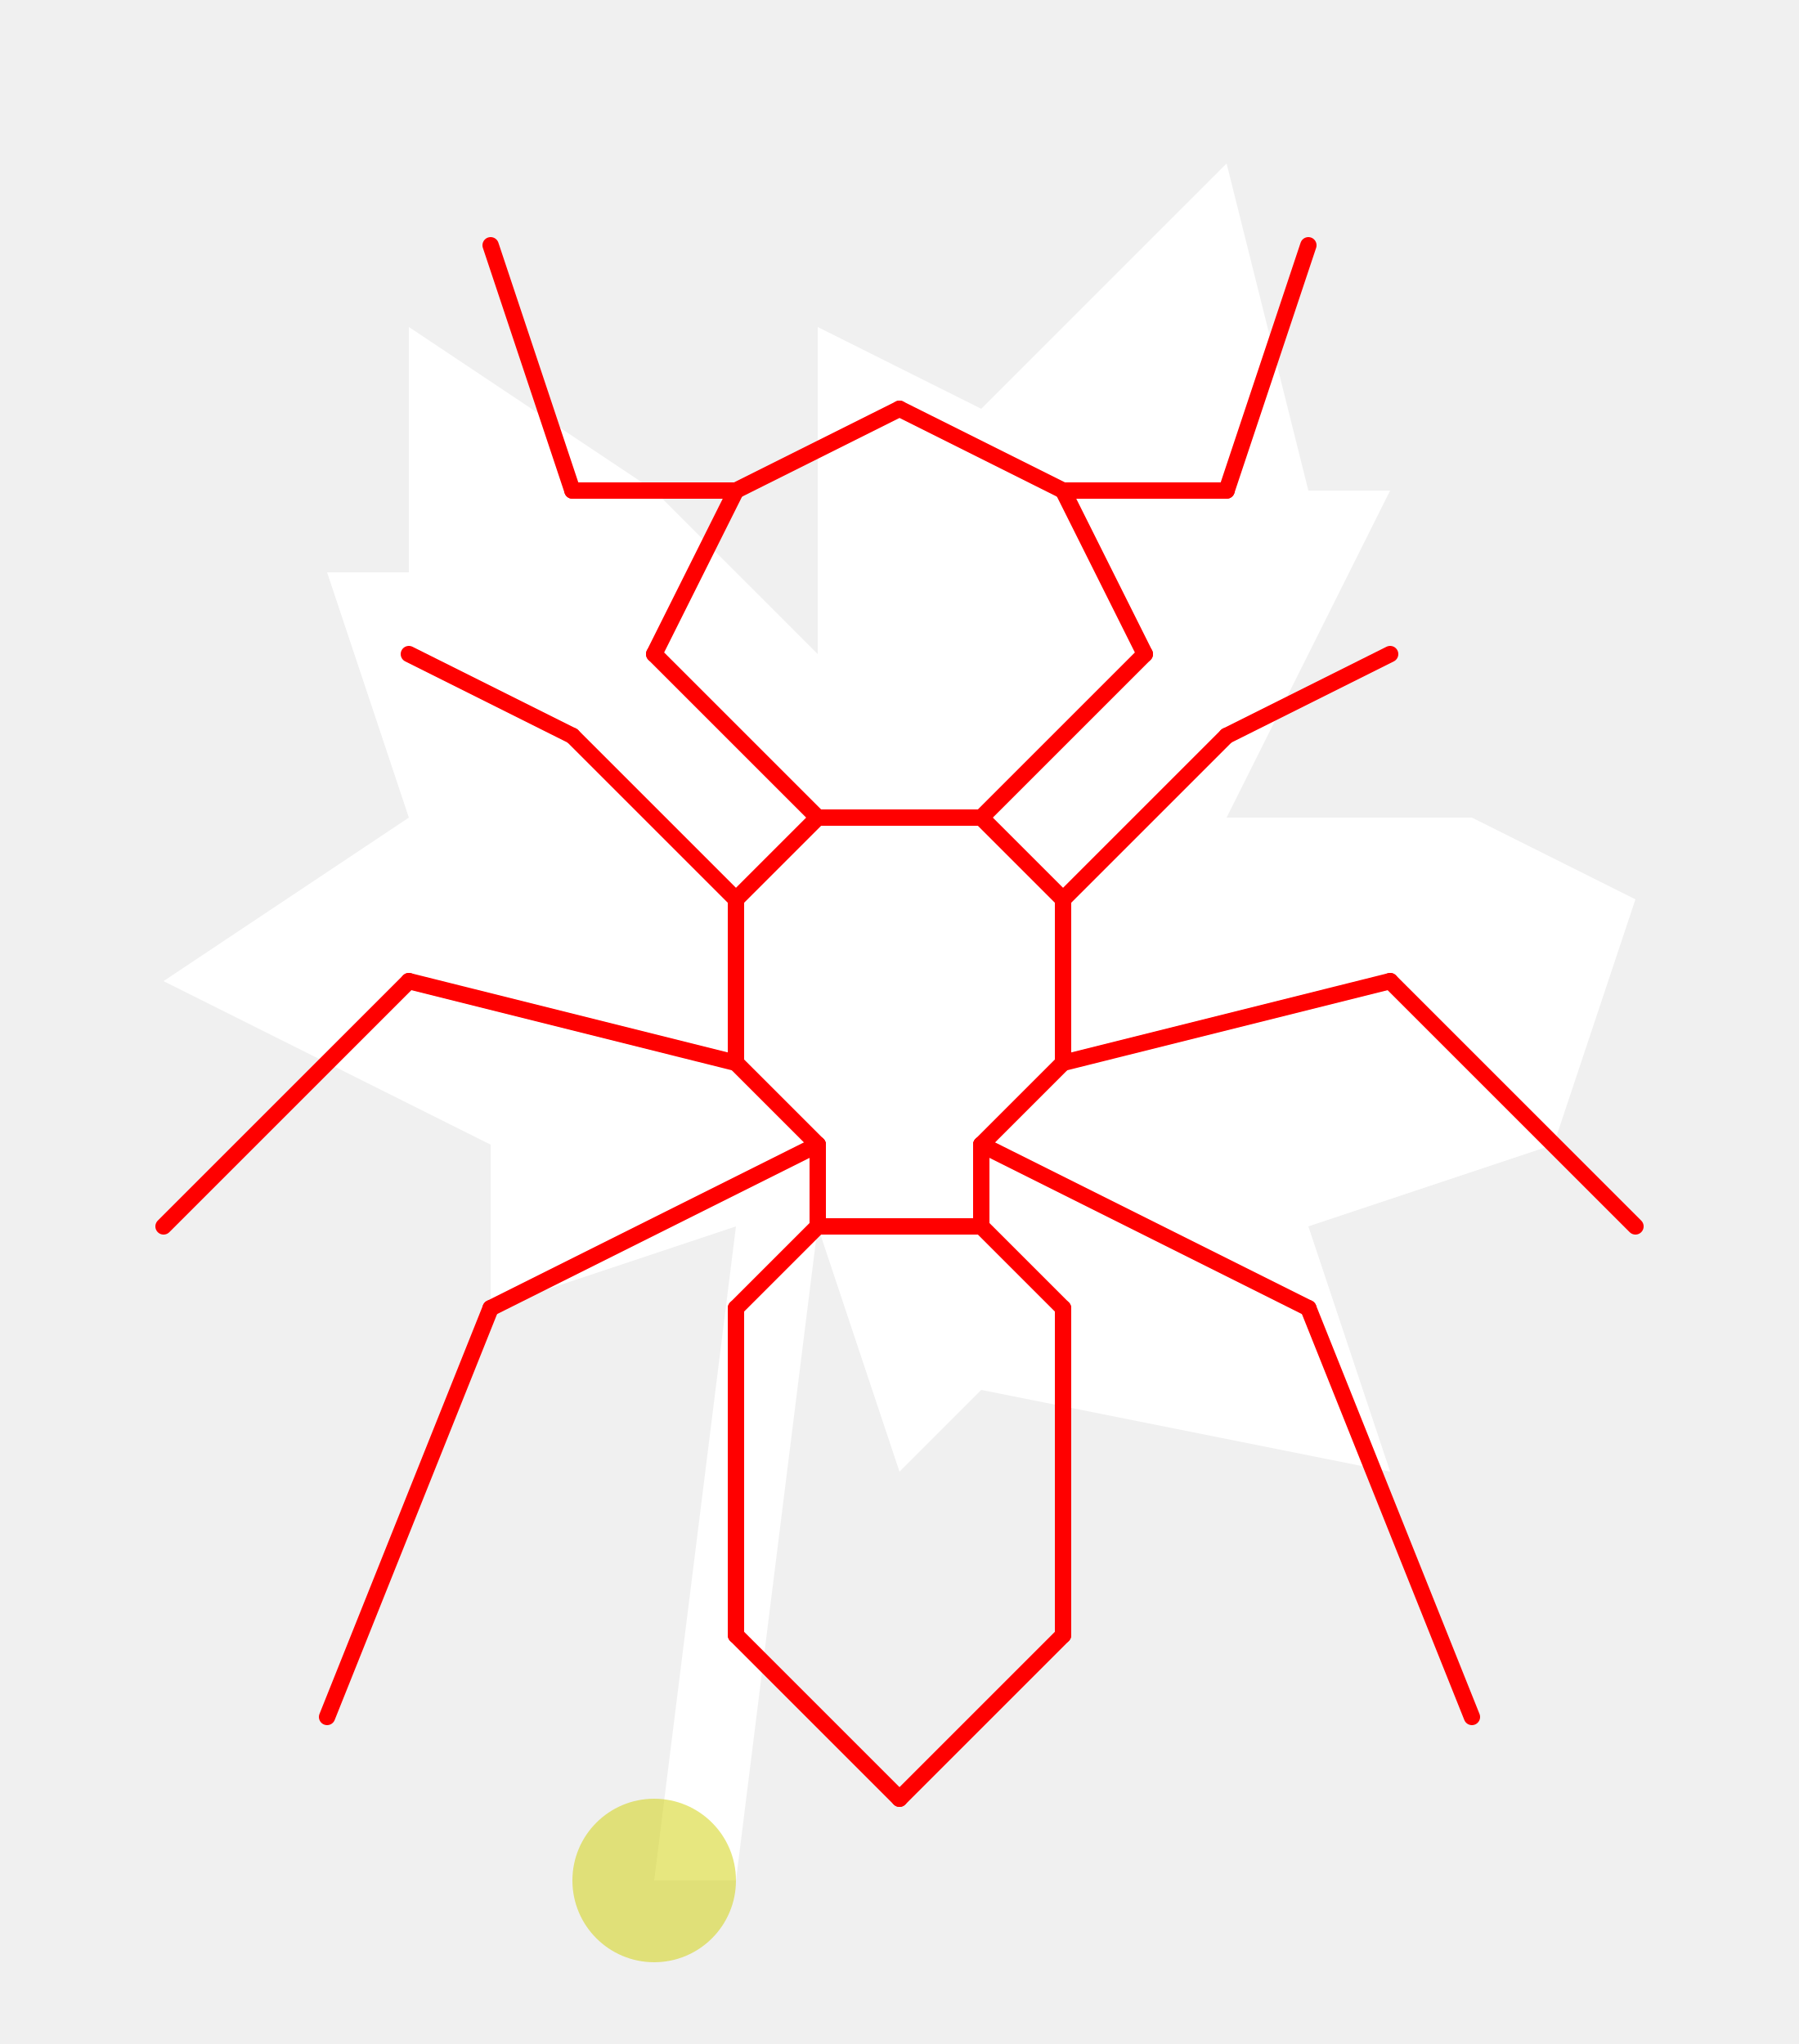
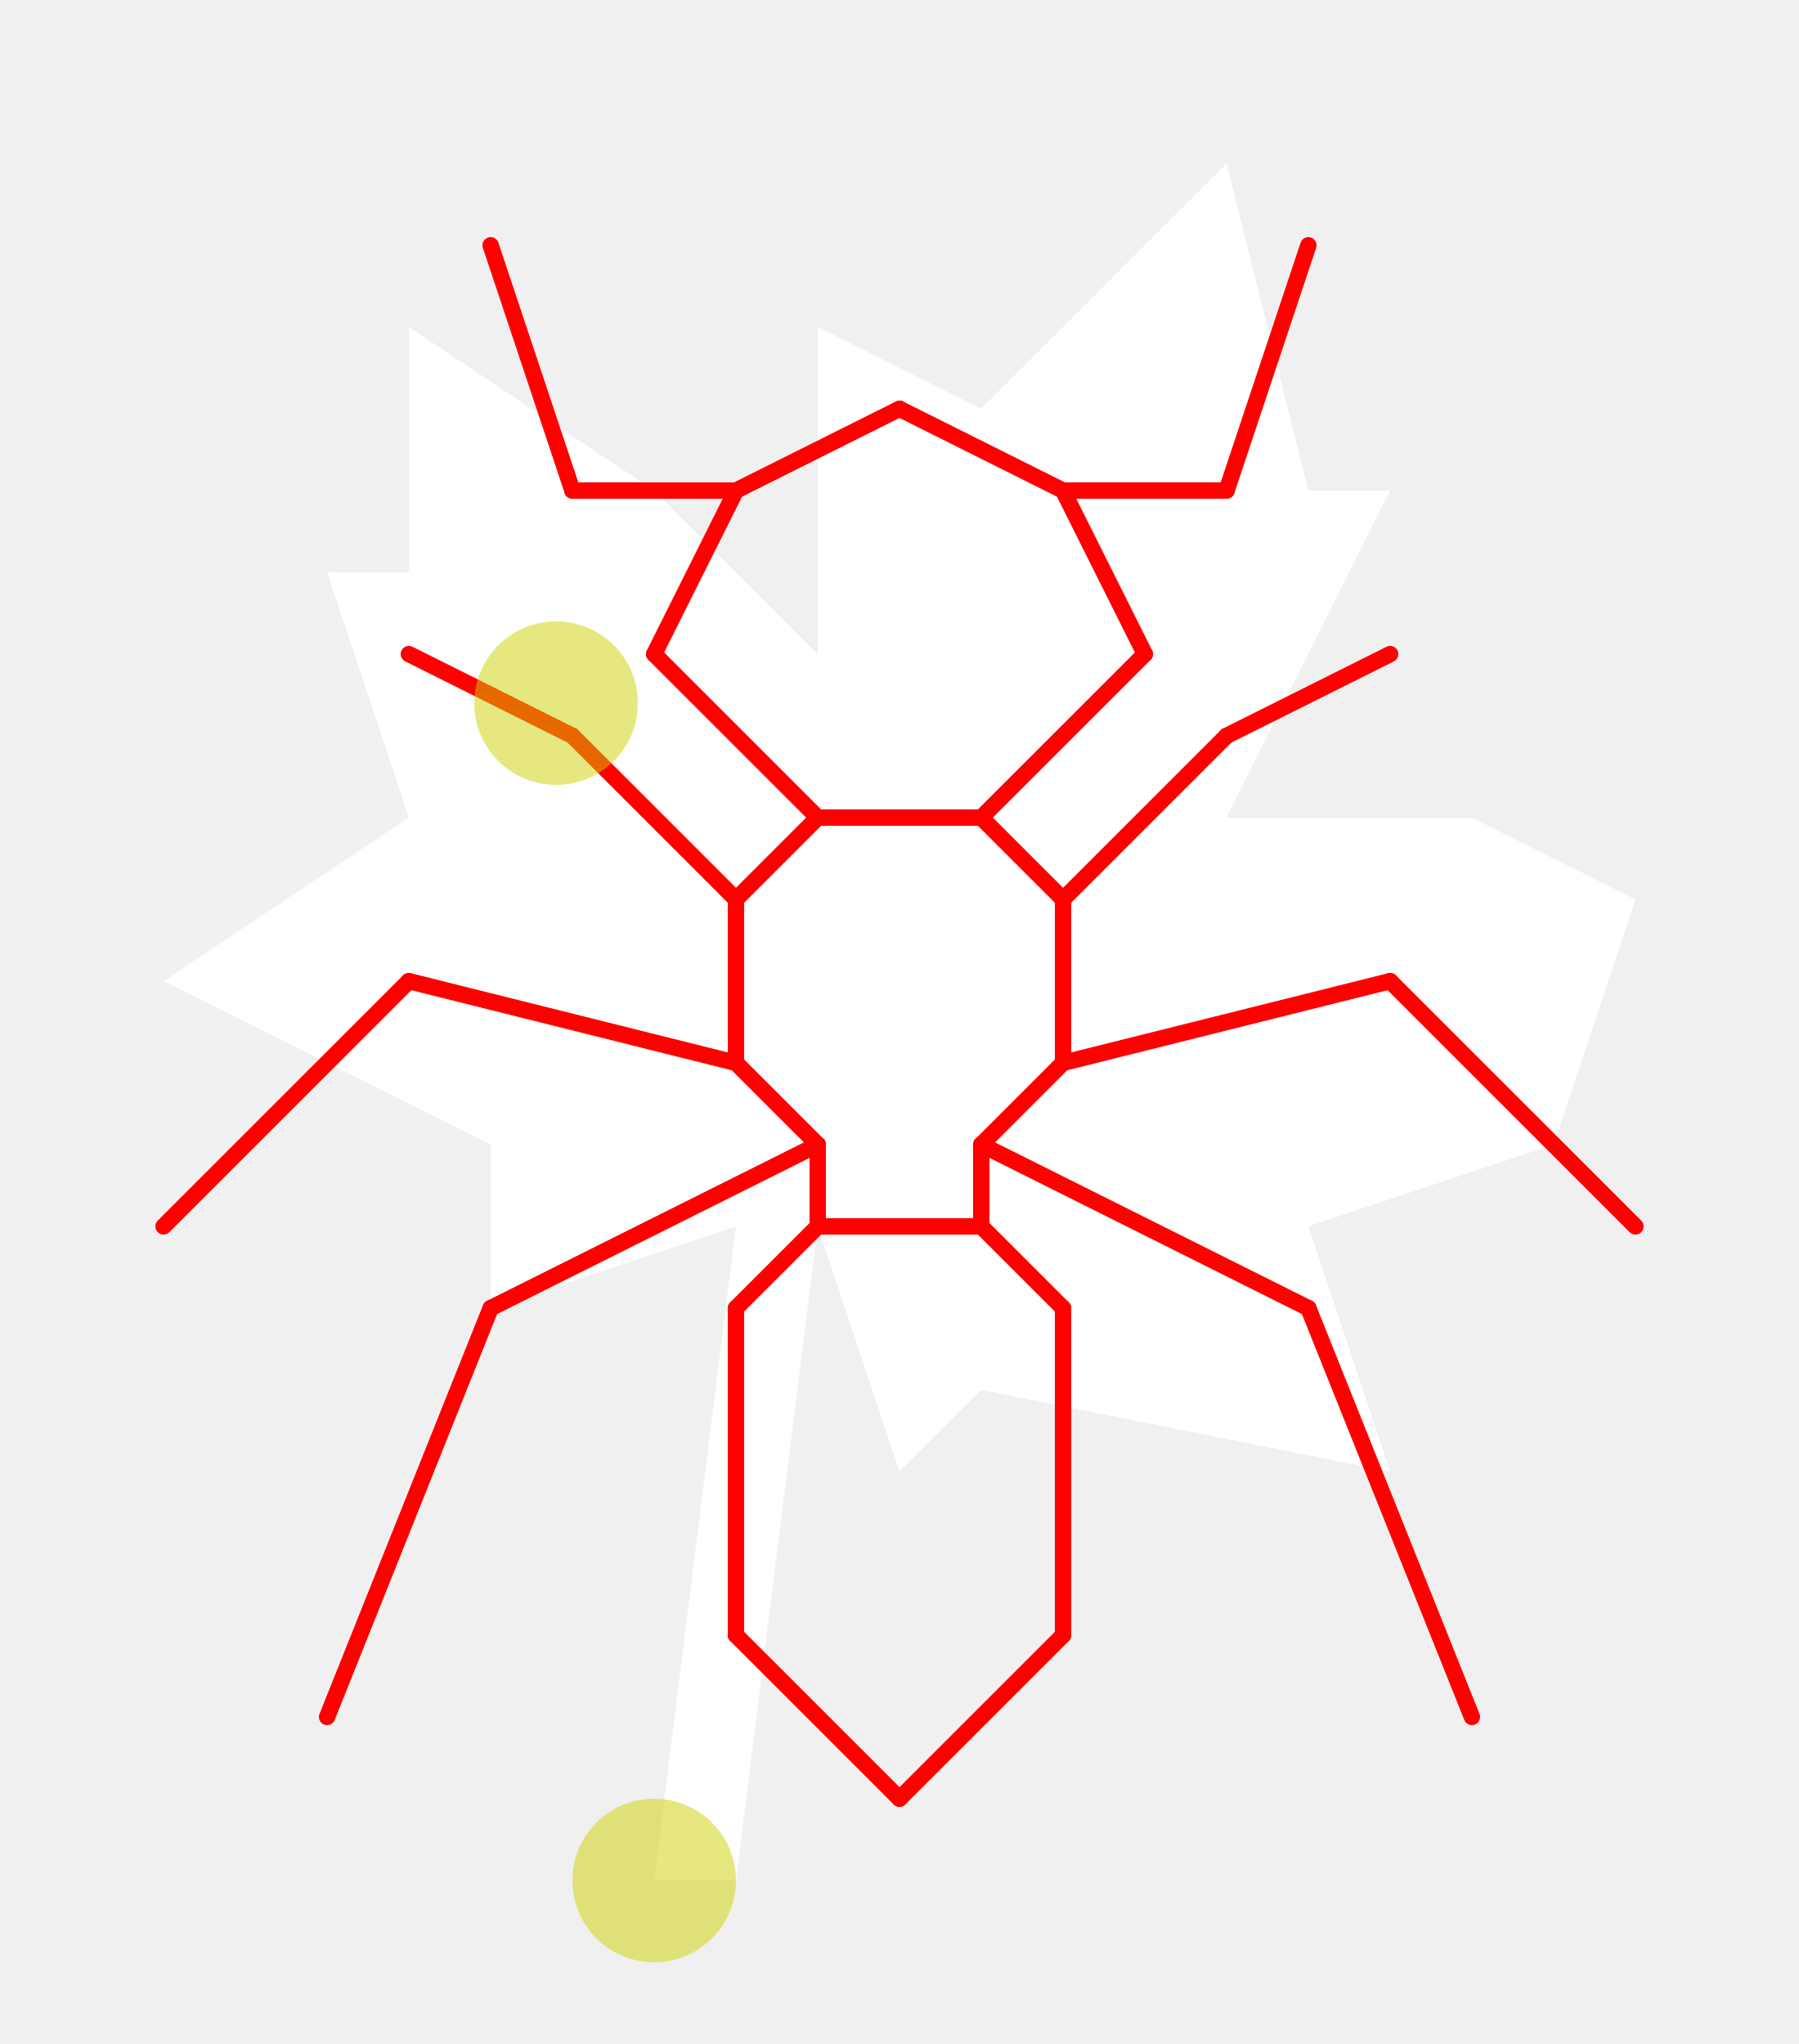
<svg xmlns="http://www.w3.org/2000/svg" viewBox="5 -5 110 125" style="background-color: #00000066">
  <path d="M 50,70 L 35,75 L 35,65 L 15,55 L 30,45 L 25,30 L 30,30 L 30,15 L 45,25 L 55,35 L 55,15 L 65,20 L 80,5 L 85,25 L 90,25 L 80,45 L 95,45 L 105,50 L 100,65 L 85,70 L 90,85 L 65,80 L 60,85 L 55,70 L 50,110 L 45,110" style="fill:#ffffff; fill-rule:evenodd; stroke:none" />
  <g style="fill:none;stroke:#ff0000;stroke-linecap:round">
    <path d="M 50,25 L 60,20" />
    <path d="M 60,20 L 70,25" />
    <path d="M 70,25 L 75,35" />
    <path d="M 75,35 L 65,45" />
    <path d="M 65,45 L 55,45" />
    <path d="M 55,45 L 45,35" />
    <path d="M 45,35 L 50,25" />
    <path d="M 70,25 L 80,25" />
    <path d="M 80,25 L 85,10" />
    <path d="M 50,25 L 40,25" />
    <path d="M 40,25 L 35,10" />
    <path d="M 65,45 L 70,50" />
    <path d="M 70,50 L 70,60" />
    <path d="M 70,60 L 65,65" />
    <path d="M 65,65 L 65,70" />
    <path d="M 55,45 L 50,50" />
    <path d="M 50,50 L 50,60" />
    <path d="M 50,60 L 55,65" />
    <path d="M 55,65 L 55,70" />
    <path d="M 70,50 L 80,40" />
    <path d="M 80,40 L 90,35" />
    <path d="M 50,50 L 40,40" />
    <path d="M 40,40 L 30,35" />
    <path d="M 70,60 L 90,55" />
    <path d="M 90,55 L 105,70" />
    <path d="M 50,60 L 30,55" />
    <path d="M 30,55 L 15,70" />
    <path d="M 65,70 L 70,75" />
    <path d="M 70,75 L 70,95" />
    <path d="M 70,95 L 60,105" />
    <path d="M 60,105 L 50,95" />
    <path d="M 50,95 L 50,75" />
    <path d="M 50,75 L 55,70" />
    <path d="M 55,65 L 35,75" />
    <path d="M 35,75 L 25,100" />
    <path d="M 65,65 L 85,75" />
    <path d="M 85,75 L 95,100" />
    <path d="M 55,70 L 65,70" />
  </g>
  <circle cx="45" cy="110" r="5px" style="fill:#d0d00080" />
+   <circle cx="39" cy="38" r="5px" style="fill:#d0d00080" />
</svg>
